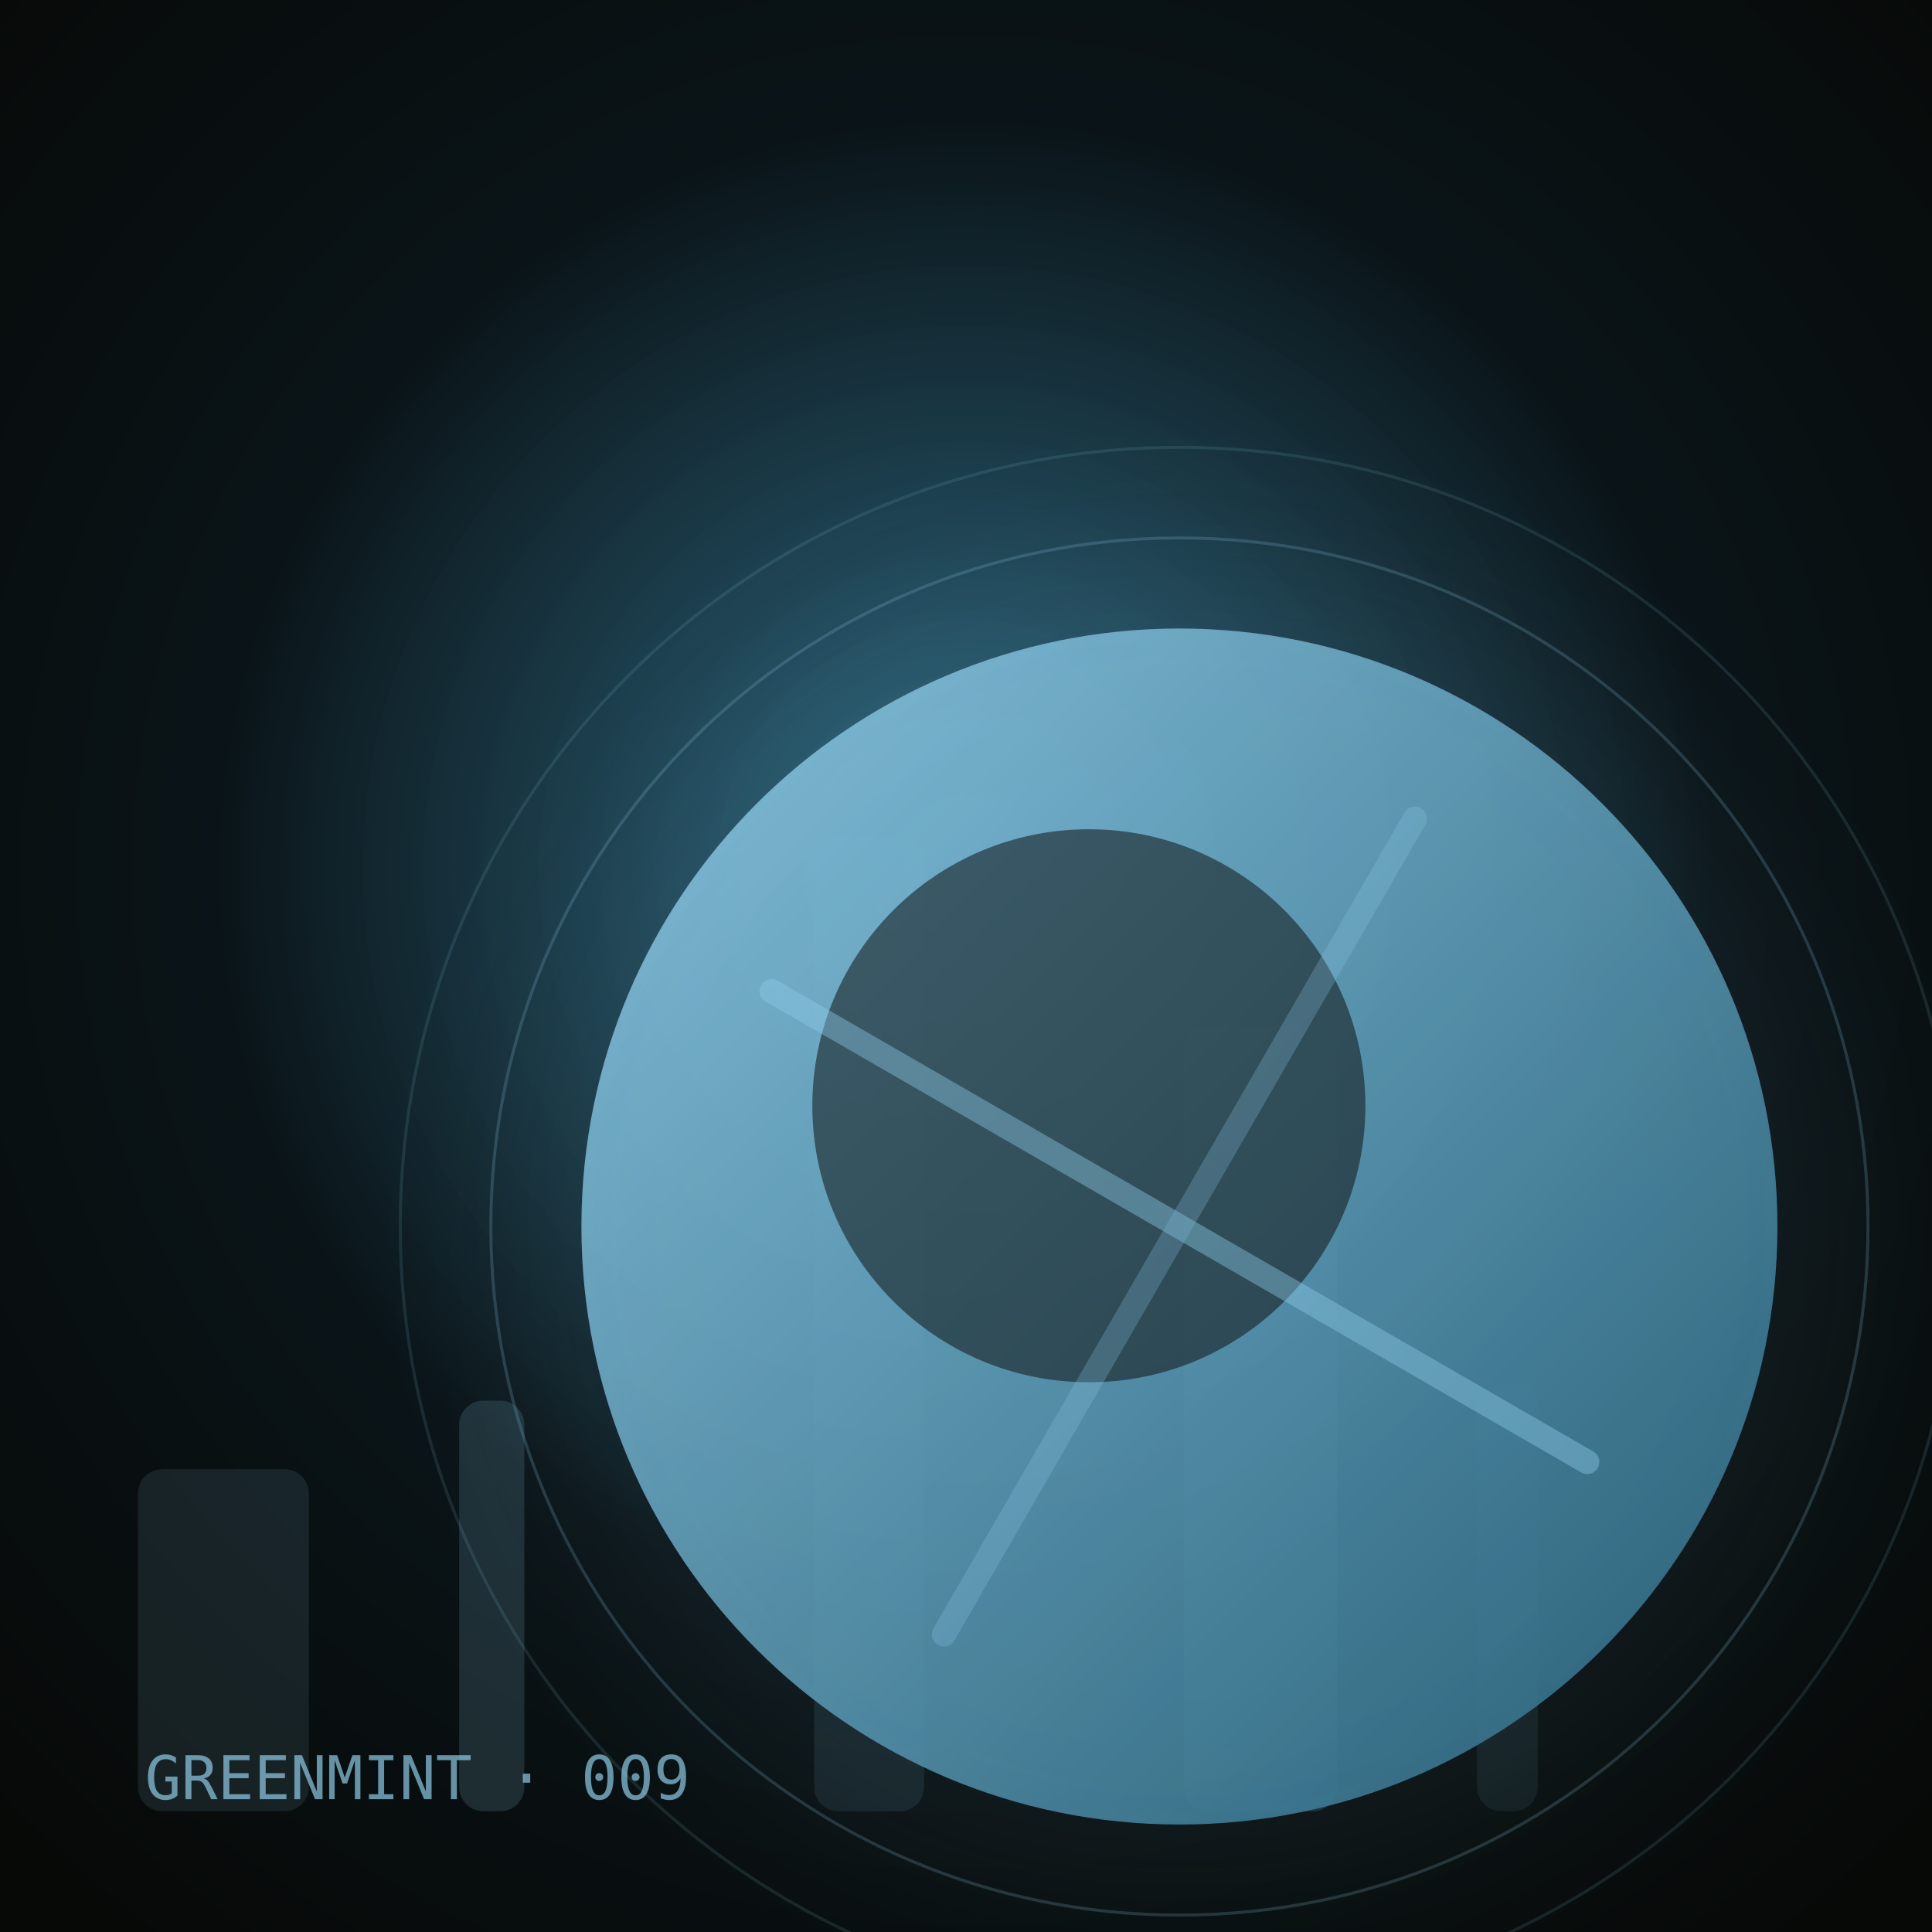
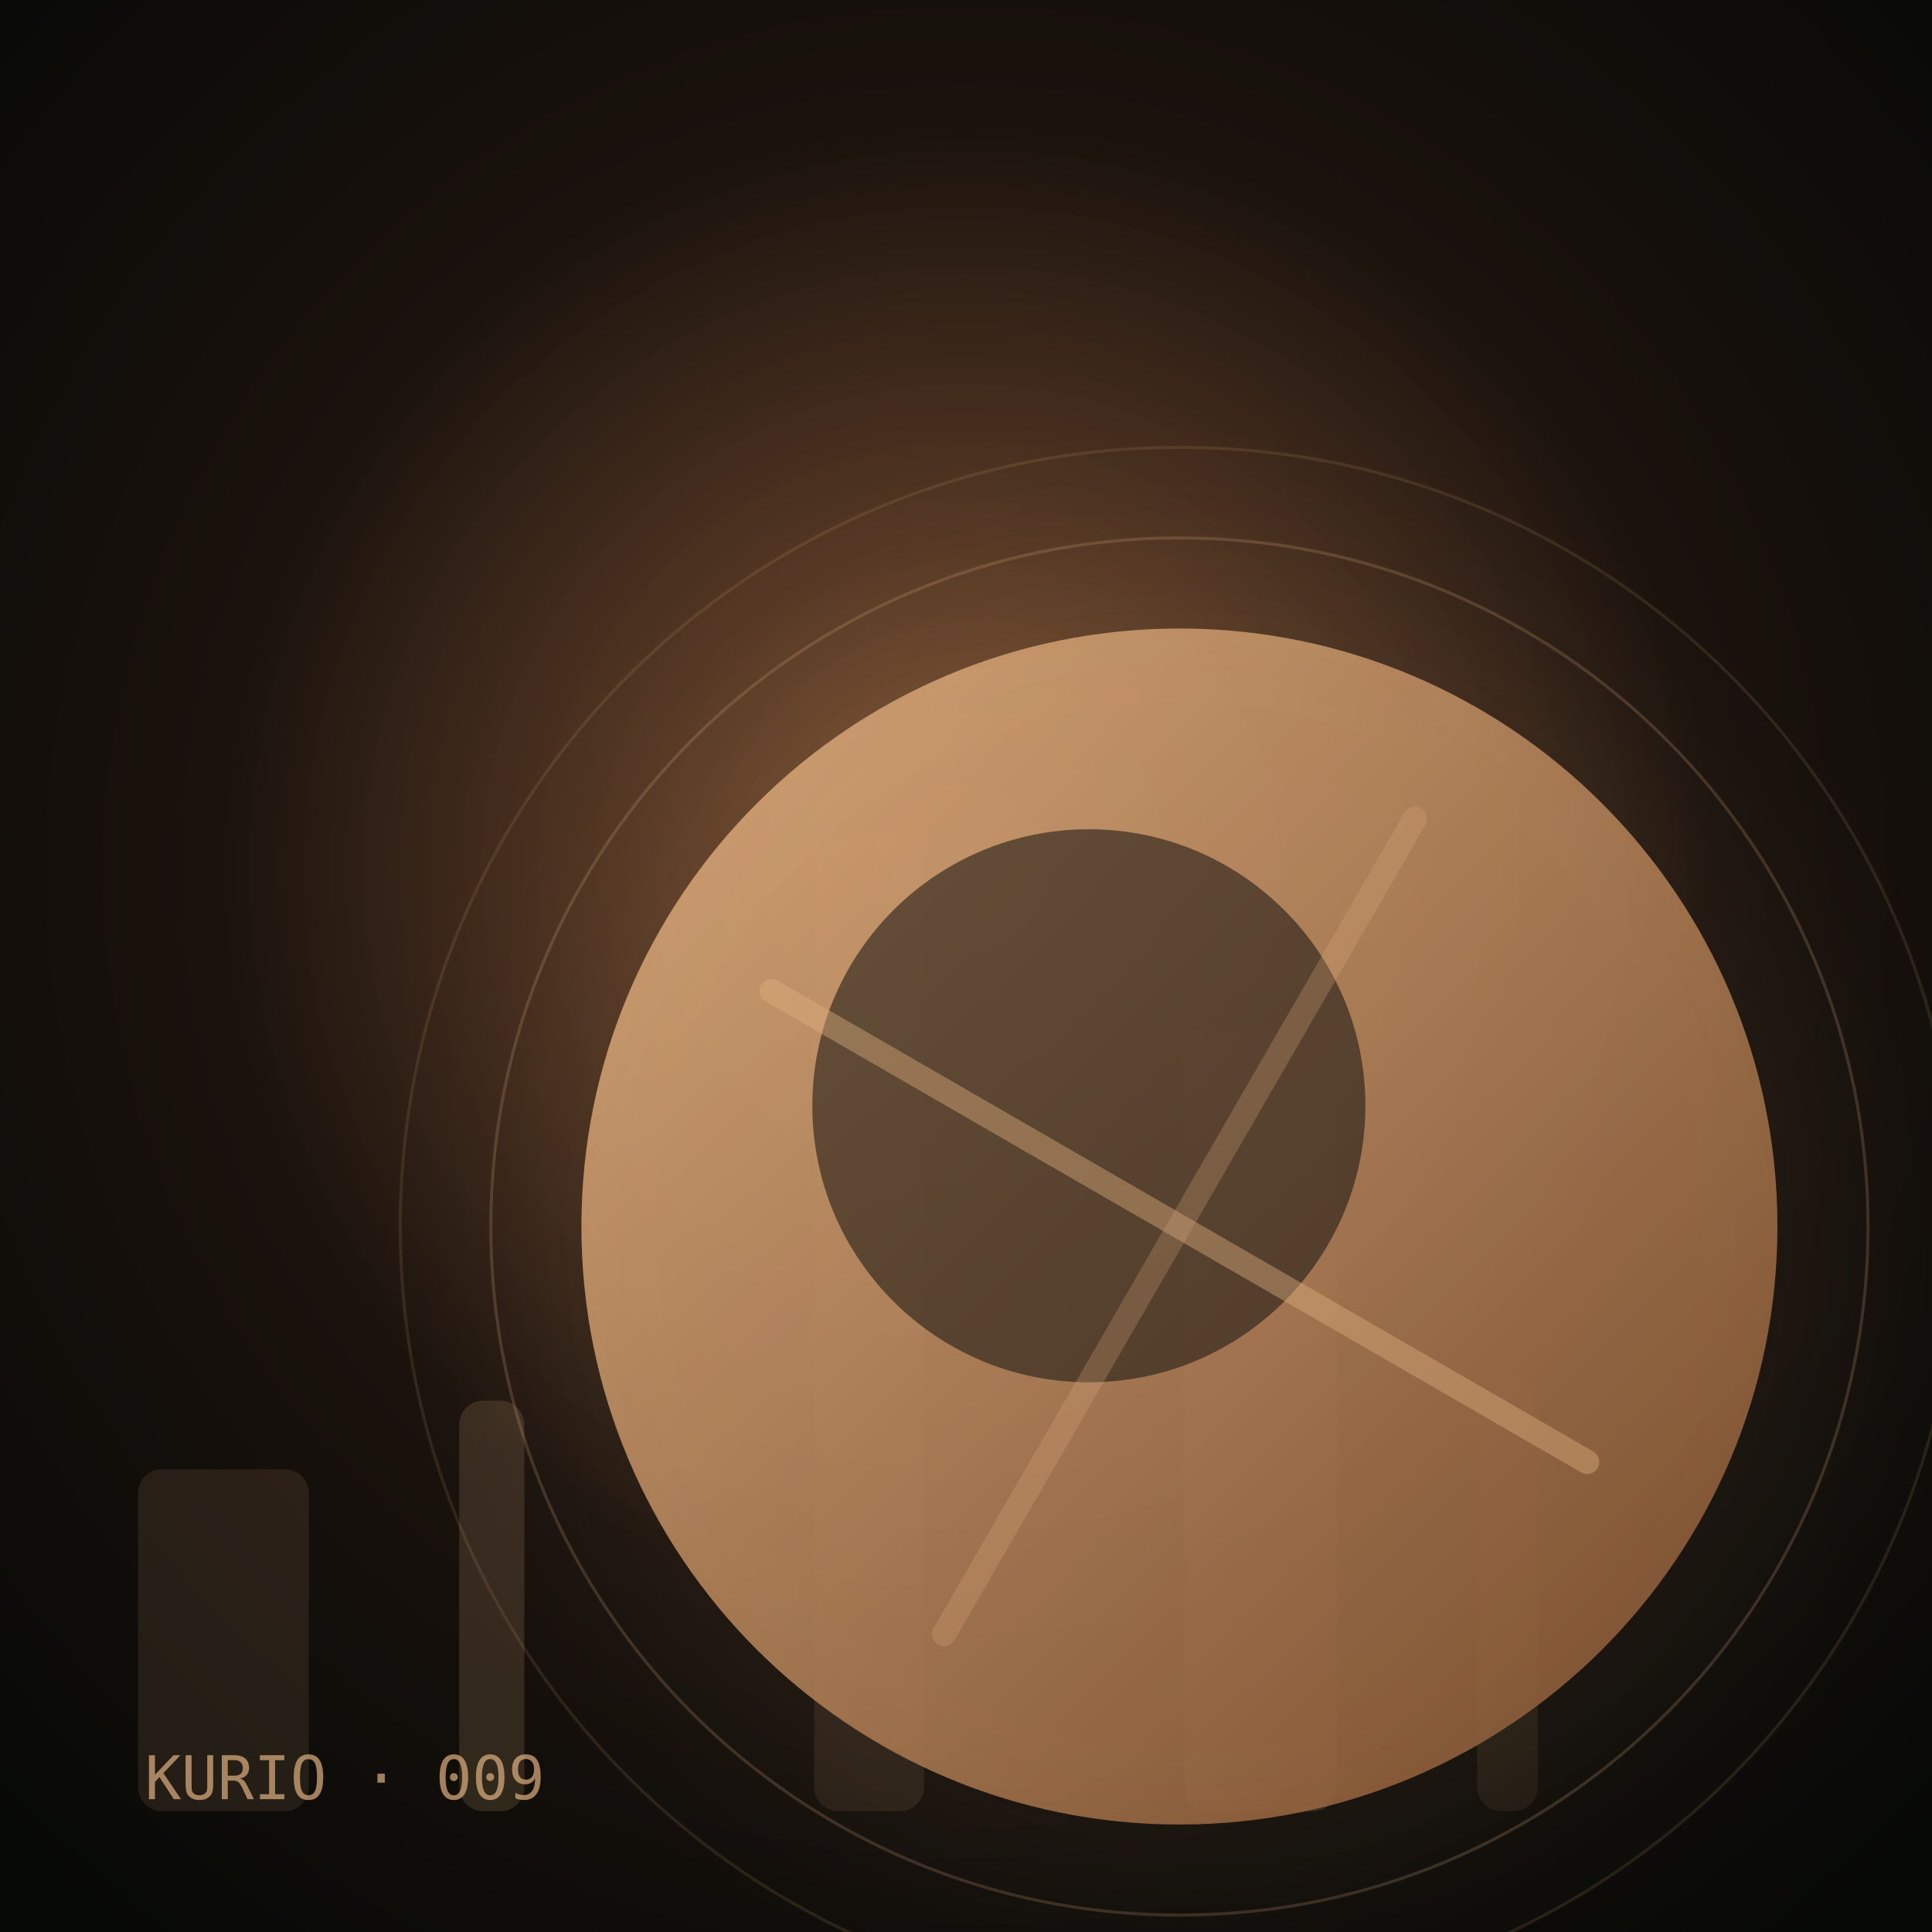
<svg xmlns="http://www.w3.org/2000/svg" viewBox="0 0 640 640" width="640" height="640" role="img" aria-label="Arte generativa 9">
  <defs>
    <radialGradient id="g9" cx="50%" cy="45%" r="70%">
-       <stop offset="0%" stop-color="#23607a" stop-opacity="0.95" />
-       <stop offset="55%" stop-color="#0a1418" stop-opacity="1" />
+       <stop offset="0%" stop-color="#7a4b2a" stop-opacity="0.95" />
+       <stop offset="55%" stop-color="#1a120d" stop-opacity="1" />
      <stop offset="100%" stop-color="#070907" />
    </radialGradient>
    <linearGradient id="l9" x1="0" y1="0" x2="1" y2="1">
-       <stop offset="0%" stop-color="#8ecae6" />
-       <stop offset="100%" stop-color="#23607a" />
+       <stop offset="0%" stop-color="#e0b080" />
+       <stop offset="100%" stop-color="#7a4b2a" />
    </linearGradient>
    <filter id="blur9">
      <feGaussianBlur stdDeviation="26" />
    </filter>
  </defs>
  <rect width="640" height="640" fill="url(#g9)" />
-   <rect x="45.7" y="486.7" width="56.6" height="113.3" rx="8" fill="#8ecae6" opacity="0.11" />
-   <rect x="152.1" y="464.0" width="21.6" height="136.0" rx="8" fill="#8ecae6" opacity="0.16" />
-   <rect x="269.7" y="277.2" width="36.4" height="322.8" rx="8" fill="#8ecae6" opacity="0.10" />
-   <rect x="392.1" y="340.0" width="50.8" height="260.0" rx="8" fill="#8ecae6" opacity="0.16" />
-   <rect x="489.3" y="458.2" width="20.1" height="141.8" rx="8" fill="#8ecae6" opacity="0.08" />
-   <g opacity="0.5" stroke="#8ecae6" stroke-width="1" fill="none">
+   <rect x="45.7" y="486.7" width="56.6" height="113.3" rx="8" fill="#e0b080" opacity="0.11" />
+   <rect x="152.1" y="464.0" width="21.6" height="136.0" rx="8" fill="#e0b080" opacity="0.16" />
+   <rect x="269.7" y="277.2" width="36.4" height="322.8" rx="8" fill="#e0b080" opacity="0.10" />
+   <rect x="392.1" y="340.0" width="50.8" height="260.0" rx="8" fill="#e0b080" opacity="0.16" />
+   <rect x="489.3" y="458.2" width="20.1" height="141.8" rx="8" fill="#e0b080" opacity="0.08" />
+   <g opacity="0.5" stroke="#e0b080" stroke-width="1" fill="none">
    <circle cx="390.7" cy="406.3" r="258.1" opacity="0.25" />
    <circle cx="390.7" cy="406.3" r="228.1" opacity="0.4" />
  </g>
  <circle cx="390.7" cy="406.3" r="198.1" fill="url(#l9)" opacity="0.9" />
  <circle cx="360.7" cy="366.3" r="91.6" fill="#070907" opacity="0.55" />
  <g transform="rotate(30 390.7 406.3)" opacity="0.85">
-     <rect x="230.7" y="402.3" width="320" height="8" rx="4" fill="#8ecae6" opacity="0.5" />
-     <rect x="386.7" y="246.3" width="8" height="320" rx="4" fill="#8ecae6" opacity="0.3" />
+     <rect x="230.7" y="402.3" width="320" height="8" rx="4" fill="#e0b080" opacity="0.5" />
+     <rect x="386.7" y="246.3" width="8" height="320" rx="4" fill="#e0b080" opacity="0.3" />
  </g>
-   <circle cx="390.7" cy="406.3" r="220" fill="#8ecae6" opacity="0.06" filter="url(#blur9)" />
-   <text x="48" y="596" font-family="monospace" font-size="20" fill="#8ecae6" opacity="0.7">GREENMINT · 009</text>
+   <circle cx="390.7" cy="406.3" r="220" fill="#e0b080" opacity="0.06" filter="url(#blur9)" />
+   <text x="48" y="596" font-family="monospace" font-size="20" fill="#e0b080" opacity="0.7">KURIO · 009</text>
</svg>
